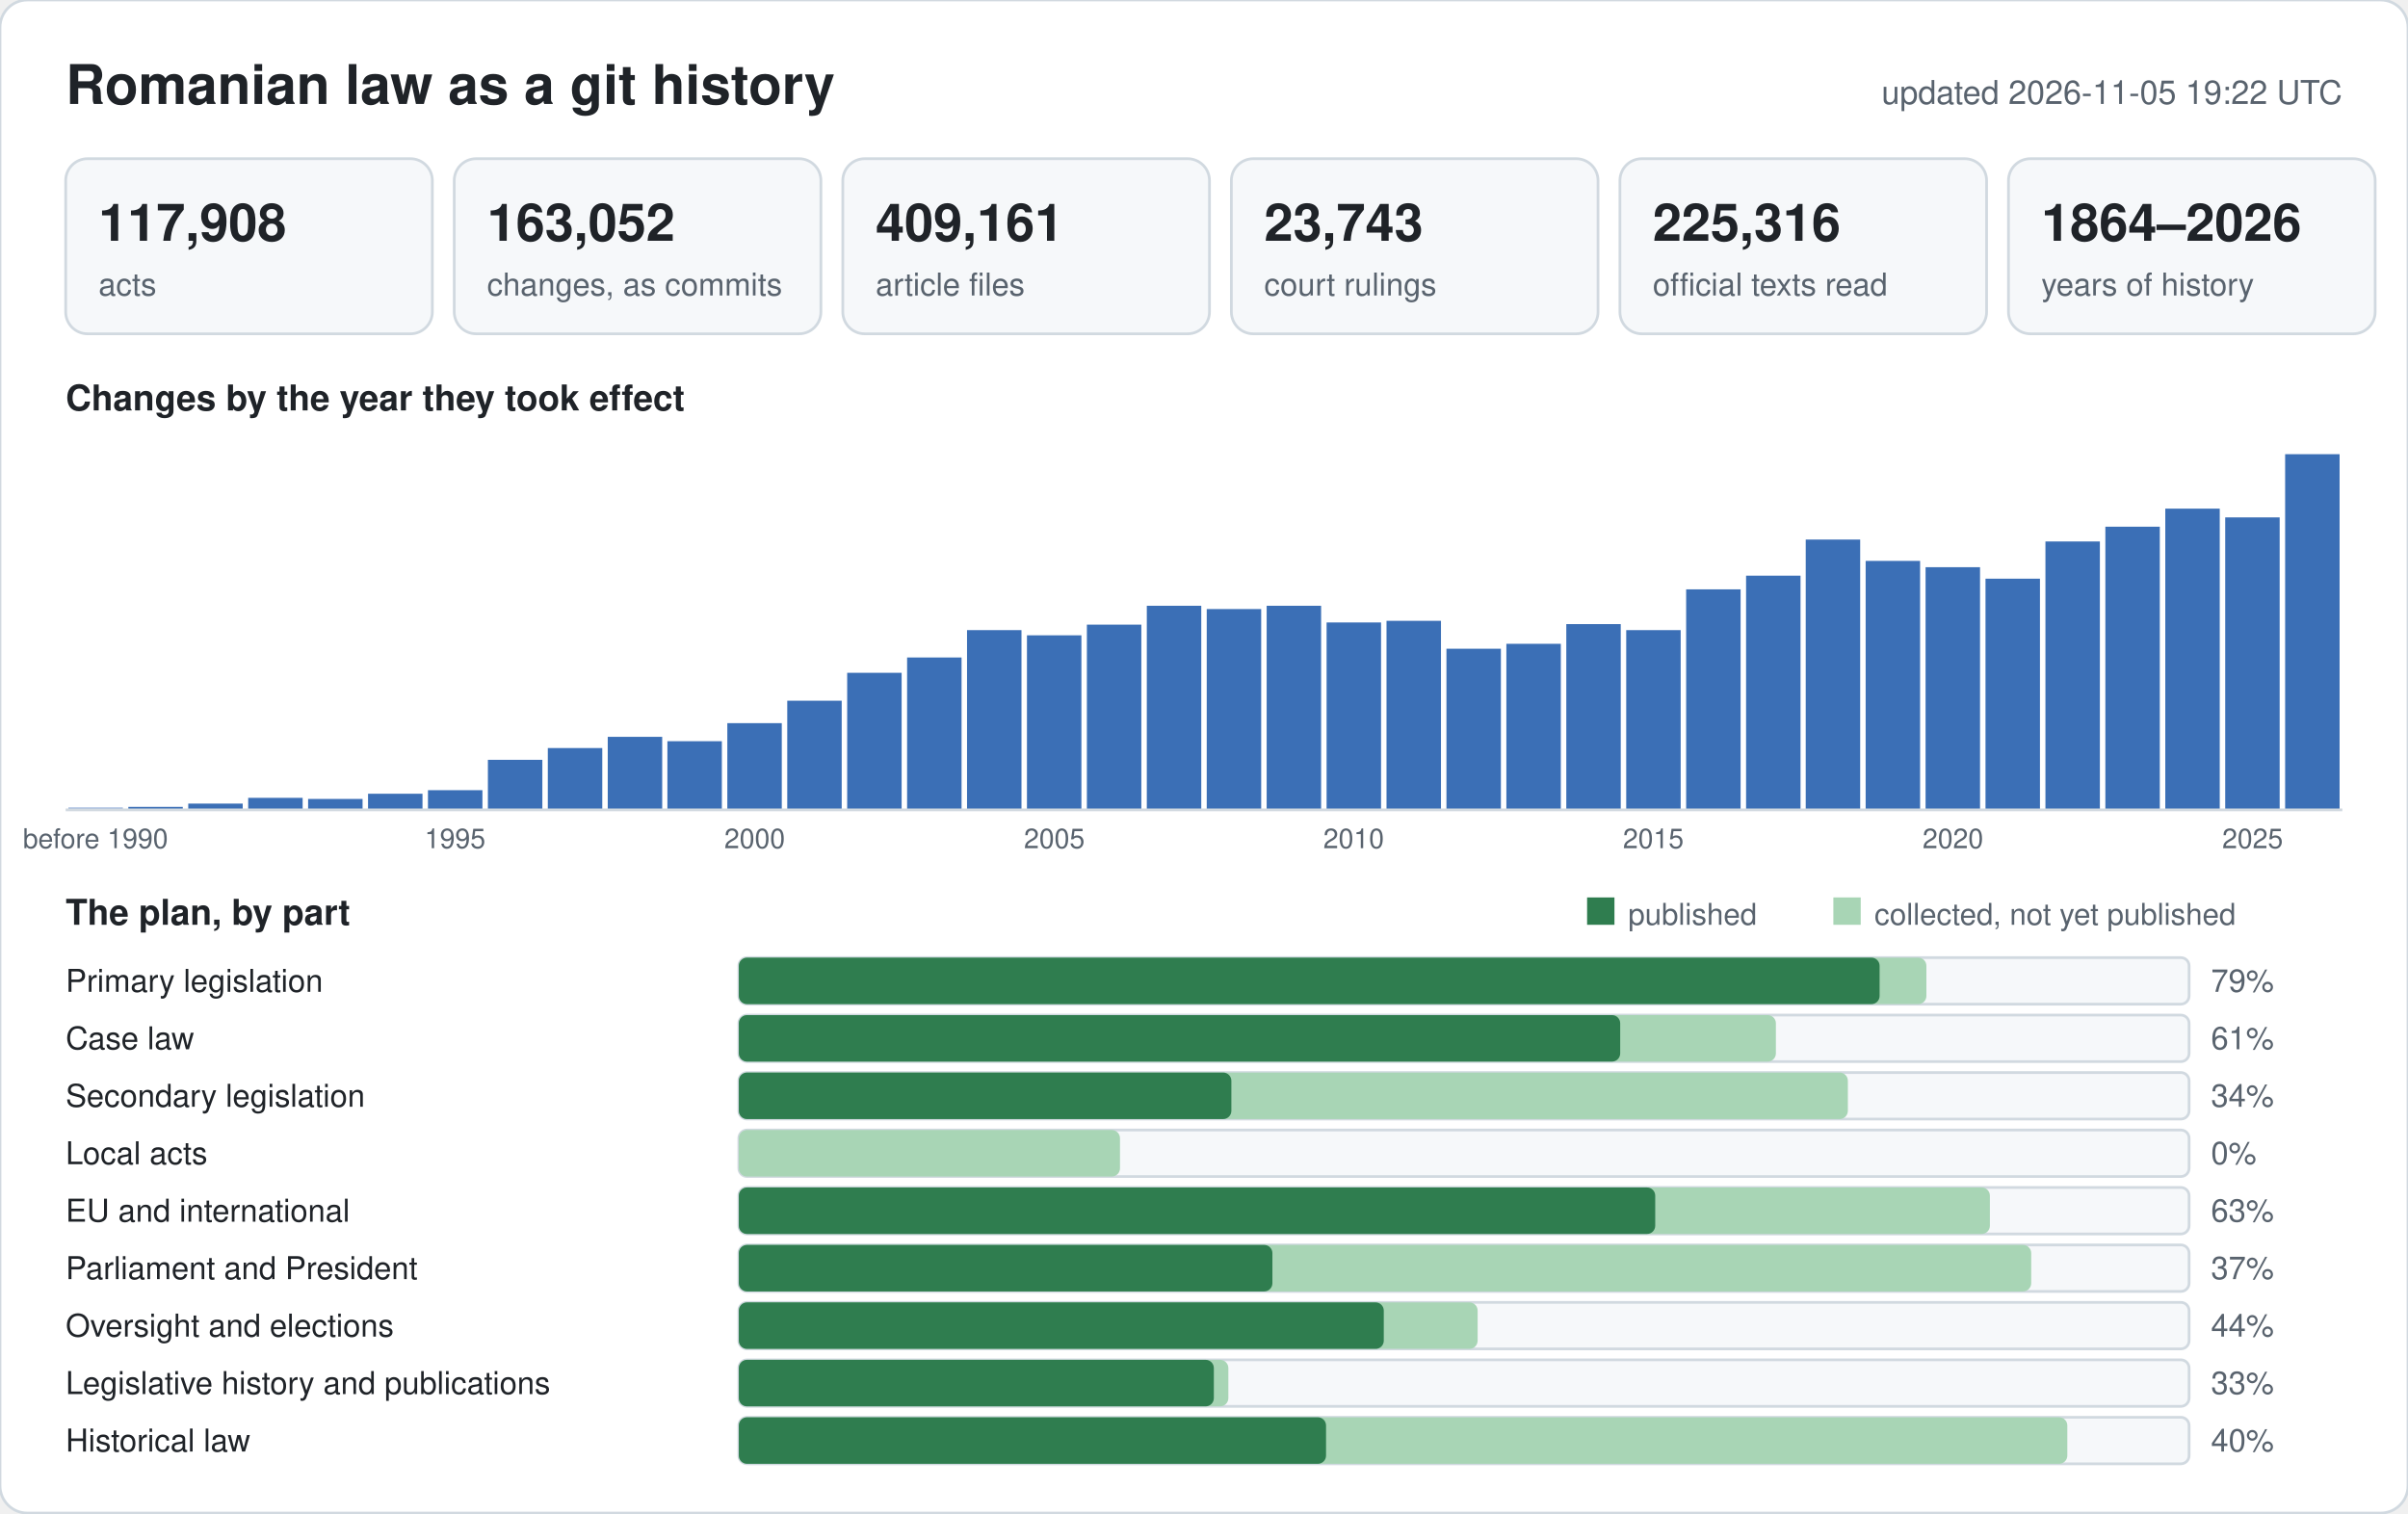
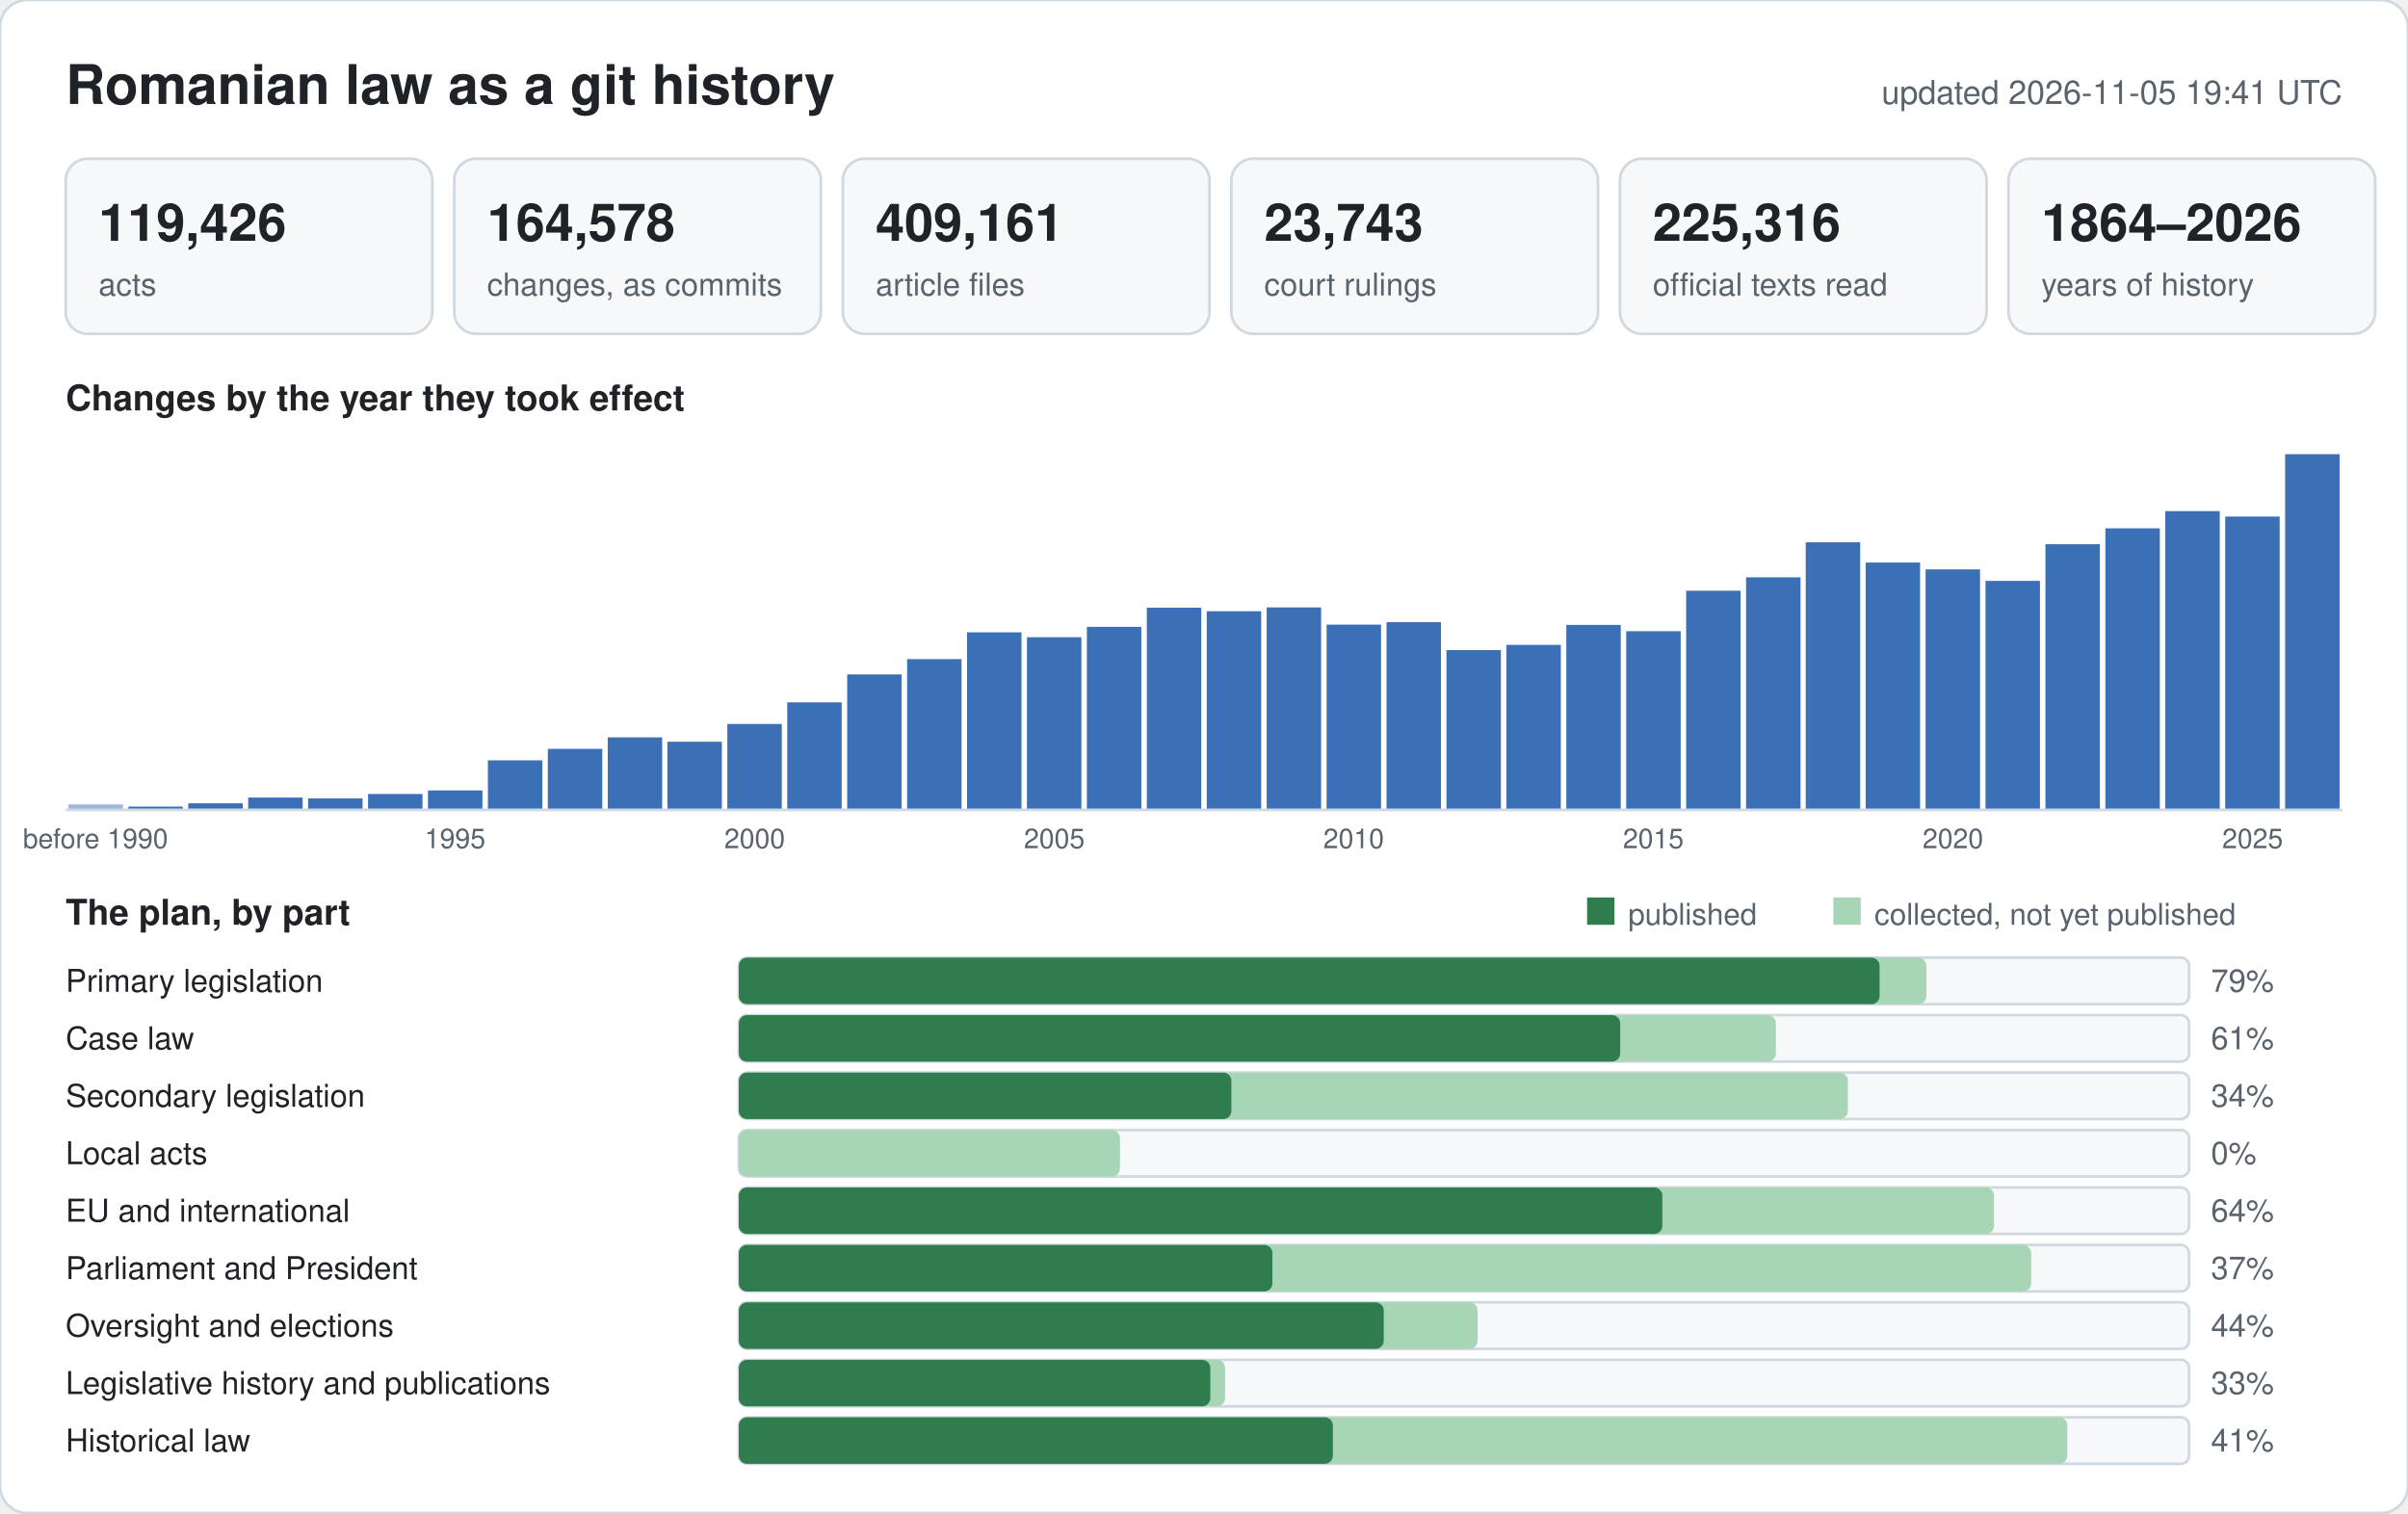
<svg xmlns="http://www.w3.org/2000/svg" width="880" height="553" viewBox="0 0 880 553" font-family="-apple-system,BlinkMacSystemFont,Segoe UI,Helvetica,Arial,sans-serif">
  <rect width="880" height="553" rx="10" fill="#ffffff" stroke="#d1d9e0" />
  <text x="24" y="38" font-size="20" font-weight="600" fill="#1f2328">Romanian law as a git history</text>
-   <text x="856" y="38" font-size="12" text-anchor="end" fill="#59636e">updated 2026-11-05 19:22 UTC</text>
+   <text x="856" y="38" font-size="12" text-anchor="end" fill="#59636e">updated 2026-11-05 19:41 UTC</text>
  <rect x="24" y="58" width="134" height="64" rx="8" fill="#f6f8fa" stroke="#d1d9e0" />
-   <text x="36" y="88" font-size="19" font-weight="600" fill="#1f2328">117,908</text>
+   <text x="36" y="88" font-size="19" font-weight="600" fill="#1f2328">119,426</text>
  <text x="36" y="108" font-size="11.5" fill="#59636e">acts</text>
  <rect x="166" y="58" width="134" height="64" rx="8" fill="#f6f8fa" stroke="#d1d9e0" />
-   <text x="178" y="88" font-size="19" font-weight="600" fill="#1f2328">163,052</text>
+   <text x="178" y="88" font-size="19" font-weight="600" fill="#1f2328">164,578</text>
  <text x="178" y="108" font-size="11.5" fill="#59636e">changes, as commits</text>
  <rect x="308" y="58" width="134" height="64" rx="8" fill="#f6f8fa" stroke="#d1d9e0" />
  <text x="320" y="88" font-size="19" font-weight="600" fill="#1f2328">409,161</text>
  <text x="320" y="108" font-size="11.5" fill="#59636e">article files</text>
  <rect x="450" y="58" width="134" height="64" rx="8" fill="#f6f8fa" stroke="#d1d9e0" />
  <text x="462" y="88" font-size="19" font-weight="600" fill="#1f2328">23,743</text>
  <text x="462" y="108" font-size="11.5" fill="#59636e">court rulings</text>
  <rect x="592" y="58" width="134" height="64" rx="8" fill="#f6f8fa" stroke="#d1d9e0" />
  <text x="604" y="88" font-size="19" font-weight="600" fill="#1f2328">225,316</text>
  <text x="604" y="108" font-size="11.5" fill="#59636e">official texts read</text>
  <rect x="734" y="58" width="134" height="64" rx="8" fill="#f6f8fa" stroke="#d1d9e0" />
  <text x="746" y="88" font-size="19" font-weight="600" fill="#1f2328">1864–2026</text>
  <text x="746" y="108" font-size="11.5" fill="#59636e">years of history</text>
  <text x="24" y="150" font-size="13" font-weight="600" fill="#1f2328">Changes by the year they took effect</text>
-   <rect x="25.0" y="295.1" width="19.9" height="0.9" fill="#9db6dc" />
+   <rect x="25.0" y="294.0" width="19.9" height="2.0" fill="#9db6dc" />
  <text x="34.9" y="310" font-size="10" text-anchor="middle" fill="#59636e">before 1990</text>
-   <rect x="46.9" y="294.9" width="19.9" height="1.1" fill="#3b6fb6" />
-   <rect x="68.8" y="293.7" width="19.9" height="2.3" fill="#3b6fb6" />
-   <rect x="90.7" y="291.6" width="19.9" height="4.4" fill="#3b6fb6" />
-   <rect x="112.6" y="292.0" width="19.9" height="4.0" fill="#3b6fb6" />
-   <rect x="134.5" y="290.1" width="19.9" height="5.9" fill="#3b6fb6" />
-   <rect x="156.4" y="288.8" width="19.9" height="7.2" fill="#3b6fb6" />
+   <rect x="46.9" y="294.8" width="19.9" height="1.2" fill="#3b6fb6" />
+   <rect x="68.8" y="293.6" width="19.9" height="2.4" fill="#3b6fb6" />
+   <rect x="90.7" y="291.5" width="19.9" height="4.5" fill="#3b6fb6" />
+   <rect x="112.6" y="291.8" width="19.9" height="4.2" fill="#3b6fb6" />
+   <rect x="134.5" y="290.2" width="19.9" height="5.8" fill="#3b6fb6" />
+   <rect x="156.4" y="288.9" width="19.9" height="7.1" fill="#3b6fb6" />
  <text x="166.3" y="310" font-size="10" text-anchor="middle" fill="#59636e">1995</text>
-   <rect x="178.3" y="277.7" width="19.9" height="18.3" fill="#3b6fb6" />
-   <rect x="200.2" y="273.4" width="19.9" height="22.6" fill="#3b6fb6" />
-   <rect x="222.1" y="269.3" width="19.9" height="26.7" fill="#3b6fb6" />
-   <rect x="243.9" y="270.9" width="19.9" height="25.1" fill="#3b6fb6" />
-   <rect x="265.8" y="264.3" width="19.9" height="31.7" fill="#3b6fb6" />
+   <rect x="178.3" y="277.9" width="19.9" height="18.1" fill="#3b6fb6" />
+   <rect x="200.2" y="273.7" width="19.9" height="22.3" fill="#3b6fb6" />
+   <rect x="222.1" y="269.5" width="19.9" height="26.5" fill="#3b6fb6" />
+   <rect x="243.9" y="271.1" width="19.9" height="24.9" fill="#3b6fb6" />
+   <rect x="265.8" y="264.6" width="19.9" height="31.4" fill="#3b6fb6" />
  <text x="275.8" y="310" font-size="10" text-anchor="middle" fill="#59636e">2000</text>
-   <rect x="287.7" y="256.1" width="19.9" height="39.9" fill="#3b6fb6" />
-   <rect x="309.6" y="245.9" width="19.9" height="50.1" fill="#3b6fb6" />
-   <rect x="331.5" y="240.3" width="19.9" height="55.7" fill="#3b6fb6" />
-   <rect x="353.4" y="230.3" width="19.9" height="65.7" fill="#3b6fb6" />
-   <rect x="375.3" y="232.2" width="19.9" height="63.8" fill="#3b6fb6" />
+   <rect x="287.7" y="256.7" width="19.9" height="39.3" fill="#3b6fb6" />
+   <rect x="309.6" y="246.5" width="19.9" height="49.5" fill="#3b6fb6" />
+   <rect x="331.5" y="240.9" width="19.9" height="55.1" fill="#3b6fb6" />
+   <rect x="353.4" y="231.1" width="19.9" height="64.9" fill="#3b6fb6" />
+   <rect x="375.3" y="232.9" width="19.9" height="63.1" fill="#3b6fb6" />
  <text x="385.3" y="310" font-size="10" text-anchor="middle" fill="#59636e">2005</text>
-   <rect x="397.2" y="228.3" width="19.9" height="67.7" fill="#3b6fb6" />
-   <rect x="419.1" y="221.4" width="19.9" height="74.6" fill="#3b6fb6" />
-   <rect x="441.0" y="222.6" width="19.9" height="73.4" fill="#3b6fb6" />
-   <rect x="462.9" y="221.4" width="19.9" height="74.6" fill="#3b6fb6" />
-   <rect x="484.8" y="227.5" width="19.9" height="68.5" fill="#3b6fb6" />
+   <rect x="397.2" y="229.1" width="19.9" height="66.9" fill="#3b6fb6" />
+   <rect x="419.1" y="222.1" width="19.9" height="73.9" fill="#3b6fb6" />
+   <rect x="441.0" y="223.4" width="19.9" height="72.6" fill="#3b6fb6" />
+   <rect x="462.9" y="222.0" width="19.9" height="74.0" fill="#3b6fb6" />
+   <rect x="484.8" y="228.3" width="19.9" height="67.7" fill="#3b6fb6" />
  <text x="494.7" y="310" font-size="10" text-anchor="middle" fill="#59636e">2010</text>
-   <rect x="506.7" y="226.9" width="19.9" height="69.1" fill="#3b6fb6" />
-   <rect x="528.6" y="237.1" width="19.9" height="58.9" fill="#3b6fb6" />
-   <rect x="550.5" y="235.3" width="19.9" height="60.7" fill="#3b6fb6" />
-   <rect x="572.4" y="228.1" width="19.9" height="67.9" fill="#3b6fb6" />
-   <rect x="594.3" y="230.3" width="19.9" height="65.7" fill="#3b6fb6" />
+   <rect x="506.7" y="227.4" width="19.9" height="68.6" fill="#3b6fb6" />
+   <rect x="528.6" y="237.6" width="19.9" height="58.4" fill="#3b6fb6" />
+   <rect x="550.5" y="235.7" width="19.9" height="60.3" fill="#3b6fb6" />
+   <rect x="572.4" y="228.4" width="19.9" height="67.6" fill="#3b6fb6" />
+   <rect x="594.3" y="230.7" width="19.9" height="65.3" fill="#3b6fb6" />
  <text x="604.2" y="310" font-size="10" text-anchor="middle" fill="#59636e">2015</text>
-   <rect x="616.2" y="215.4" width="19.9" height="80.6" fill="#3b6fb6" />
-   <rect x="638.1" y="210.4" width="19.9" height="85.6" fill="#3b6fb6" />
-   <rect x="659.9" y="197.2" width="19.9" height="98.8" fill="#3b6fb6" />
-   <rect x="681.8" y="205.0" width="19.9" height="91.0" fill="#3b6fb6" />
-   <rect x="703.7" y="207.3" width="19.9" height="88.7" fill="#3b6fb6" />
+   <rect x="616.2" y="215.9" width="19.9" height="80.1" fill="#3b6fb6" />
+   <rect x="638.1" y="211.0" width="19.9" height="85.0" fill="#3b6fb6" />
+   <rect x="659.9" y="198.2" width="19.9" height="97.8" fill="#3b6fb6" />
+   <rect x="681.8" y="205.6" width="19.9" height="90.4" fill="#3b6fb6" />
+   <rect x="703.7" y="208.1" width="19.9" height="87.9" fill="#3b6fb6" />
  <text x="713.7" y="310" font-size="10" text-anchor="middle" fill="#59636e">2020</text>
-   <rect x="725.6" y="211.5" width="19.9" height="84.5" fill="#3b6fb6" />
-   <rect x="747.5" y="197.9" width="19.9" height="98.1" fill="#3b6fb6" />
-   <rect x="769.4" y="192.5" width="19.9" height="103.5" fill="#3b6fb6" />
-   <rect x="791.3" y="185.9" width="19.9" height="110.1" fill="#3b6fb6" />
-   <rect x="813.2" y="189.1" width="19.9" height="106.9" fill="#3b6fb6" />
+   <rect x="725.6" y="212.3" width="19.9" height="83.7" fill="#3b6fb6" />
+   <rect x="747.5" y="198.9" width="19.9" height="97.1" fill="#3b6fb6" />
+   <rect x="769.4" y="193.1" width="19.9" height="102.9" fill="#3b6fb6" />
+   <rect x="791.3" y="186.8" width="19.9" height="109.2" fill="#3b6fb6" />
+   <rect x="813.2" y="188.8" width="19.9" height="107.2" fill="#3b6fb6" />
  <text x="823.2" y="310" font-size="10" text-anchor="middle" fill="#59636e">2025</text>
  <rect x="835.1" y="166.0" width="19.9" height="130.0" fill="#3b6fb6" />
  <line x1="24" y1="296" x2="856" y2="296" stroke="#d1d9e0" />
  <text x="24" y="338" font-size="13" font-weight="600" fill="#1f2328">The plan, by part</text>
  <rect x="580" y="328" width="10" height="10" fill="#2f7d4f" />
  <text x="595" y="338" font-size="11" fill="#59636e">published</text>
  <rect x="670" y="328" width="10" height="10" fill="#a8d5b5" />
  <text x="685" y="338" font-size="11" fill="#59636e">collected, not yet published</text>
  <text x="24" y="362.5" font-size="11.5" fill="#1f2328">Primary legislation</text>
  <rect x="270" y="350" width="530" height="17" rx="3" fill="#f6f8fa" stroke="#d1d9e0" />
  <rect x="270" y="350" width="434.0" height="17" rx="3" fill="#a8d5b5" />
  <rect x="270" y="350" width="416.9" height="17" rx="3" fill="#2f7d4f" />
  <text x="808" y="362.5" font-size="11.5" fill="#59636e">79%</text>
  <text x="24" y="383.5" font-size="11.5" fill="#1f2328">Case law</text>
  <rect x="270" y="371" width="530" height="17" rx="3" fill="#f6f8fa" stroke="#d1d9e0" />
  <rect x="270" y="371" width="379.0" height="17" rx="3" fill="#a8d5b5" />
  <rect x="270" y="371" width="322.1" height="17" rx="3" fill="#2f7d4f" />
  <text x="808" y="383.5" font-size="11.5" fill="#59636e">61%</text>
  <text x="24" y="404.5" font-size="11.5" fill="#1f2328">Secondary legislation</text>
  <rect x="270" y="392" width="530" height="17" rx="3" fill="#f6f8fa" stroke="#d1d9e0" />
  <rect x="270" y="392" width="405.3" height="17" rx="3" fill="#a8d5b5" />
  <rect x="270" y="392" width="180.0" height="17" rx="3" fill="#2f7d4f" />
  <text x="808" y="404.5" font-size="11.5" fill="#59636e">34%</text>
  <text x="24" y="425.5" font-size="11.5" fill="#1f2328">Local acts</text>
  <rect x="270" y="413" width="530" height="17" rx="3" fill="#f6f8fa" stroke="#d1d9e0" />
  <rect x="270" y="413" width="139.3" height="17" rx="3" fill="#a8d5b5" />
  <rect x="270" y="413" width="0.0" height="17" rx="3" fill="#2f7d4f" />
  <text x="808" y="425.5" font-size="11.5" fill="#59636e">0%</text>
  <text x="24" y="446.5" font-size="11.5" fill="#1f2328">EU and international</text>
  <rect x="270" y="434" width="530" height="17" rx="3" fill="#f6f8fa" stroke="#d1d9e0" />
-   <rect x="270" y="434" width="457.2" height="17" rx="3" fill="#a8d5b5" />
-   <rect x="270" y="434" width="334.9" height="17" rx="3" fill="#2f7d4f" />
-   <text x="808" y="446.5" font-size="11.5" fill="#59636e">63%</text>
+   <rect x="270" y="434" width="458.7" height="17" rx="3" fill="#a8d5b5" />
+   <rect x="270" y="434" width="337.5" height="17" rx="3" fill="#2f7d4f" />
+   <text x="808" y="446.5" font-size="11.5" fill="#59636e">64%</text>
  <text x="24" y="467.5" font-size="11.5" fill="#1f2328">Parliament and President</text>
  <rect x="270" y="455" width="530" height="17" rx="3" fill="#f6f8fa" stroke="#d1d9e0" />
  <rect x="270" y="455" width="472.3" height="17" rx="3" fill="#a8d5b5" />
  <rect x="270" y="455" width="195.0" height="17" rx="3" fill="#2f7d4f" />
  <text x="808" y="467.5" font-size="11.5" fill="#59636e">37%</text>
  <text x="24" y="488.5" font-size="11.5" fill="#1f2328">Oversight and elections</text>
  <rect x="270" y="476" width="530" height="17" rx="3" fill="#f6f8fa" stroke="#d1d9e0" />
  <rect x="270" y="476" width="270.0" height="17" rx="3" fill="#a8d5b5" />
  <rect x="270" y="476" width="235.7" height="17" rx="3" fill="#2f7d4f" />
  <text x="808" y="488.5" font-size="11.5" fill="#59636e">44%</text>
  <text x="24" y="509.5" font-size="11.5" fill="#1f2328">Legislative history and publications</text>
  <rect x="270" y="497" width="530" height="17" rx="3" fill="#f6f8fa" stroke="#d1d9e0" />
-   <rect x="270" y="497" width="178.9" height="17" rx="3" fill="#a8d5b5" />
-   <rect x="270" y="497" width="173.6" height="17" rx="3" fill="#2f7d4f" />
+   <rect x="270" y="497" width="177.7" height="17" rx="3" fill="#a8d5b5" />
+   <rect x="270" y="497" width="172.3" height="17" rx="3" fill="#2f7d4f" />
  <text x="808" y="509.5" font-size="11.5" fill="#59636e">33%</text>
  <text x="24" y="530.5" font-size="11.5" fill="#1f2328">Historical law</text>
  <rect x="270" y="518" width="530" height="17" rx="3" fill="#f6f8fa" stroke="#d1d9e0" />
  <rect x="270" y="518" width="485.5" height="17" rx="3" fill="#a8d5b5" />
-   <rect x="270" y="518" width="214.6" height="17" rx="3" fill="#2f7d4f" />
-   <text x="808" y="530.5" font-size="11.5" fill="#59636e">40%</text>
+   <rect x="270" y="518" width="217.1" height="17" rx="3" fill="#2f7d4f" />
+   <text x="808" y="530.5" font-size="11.5" fill="#59636e">41%</text>
</svg>
